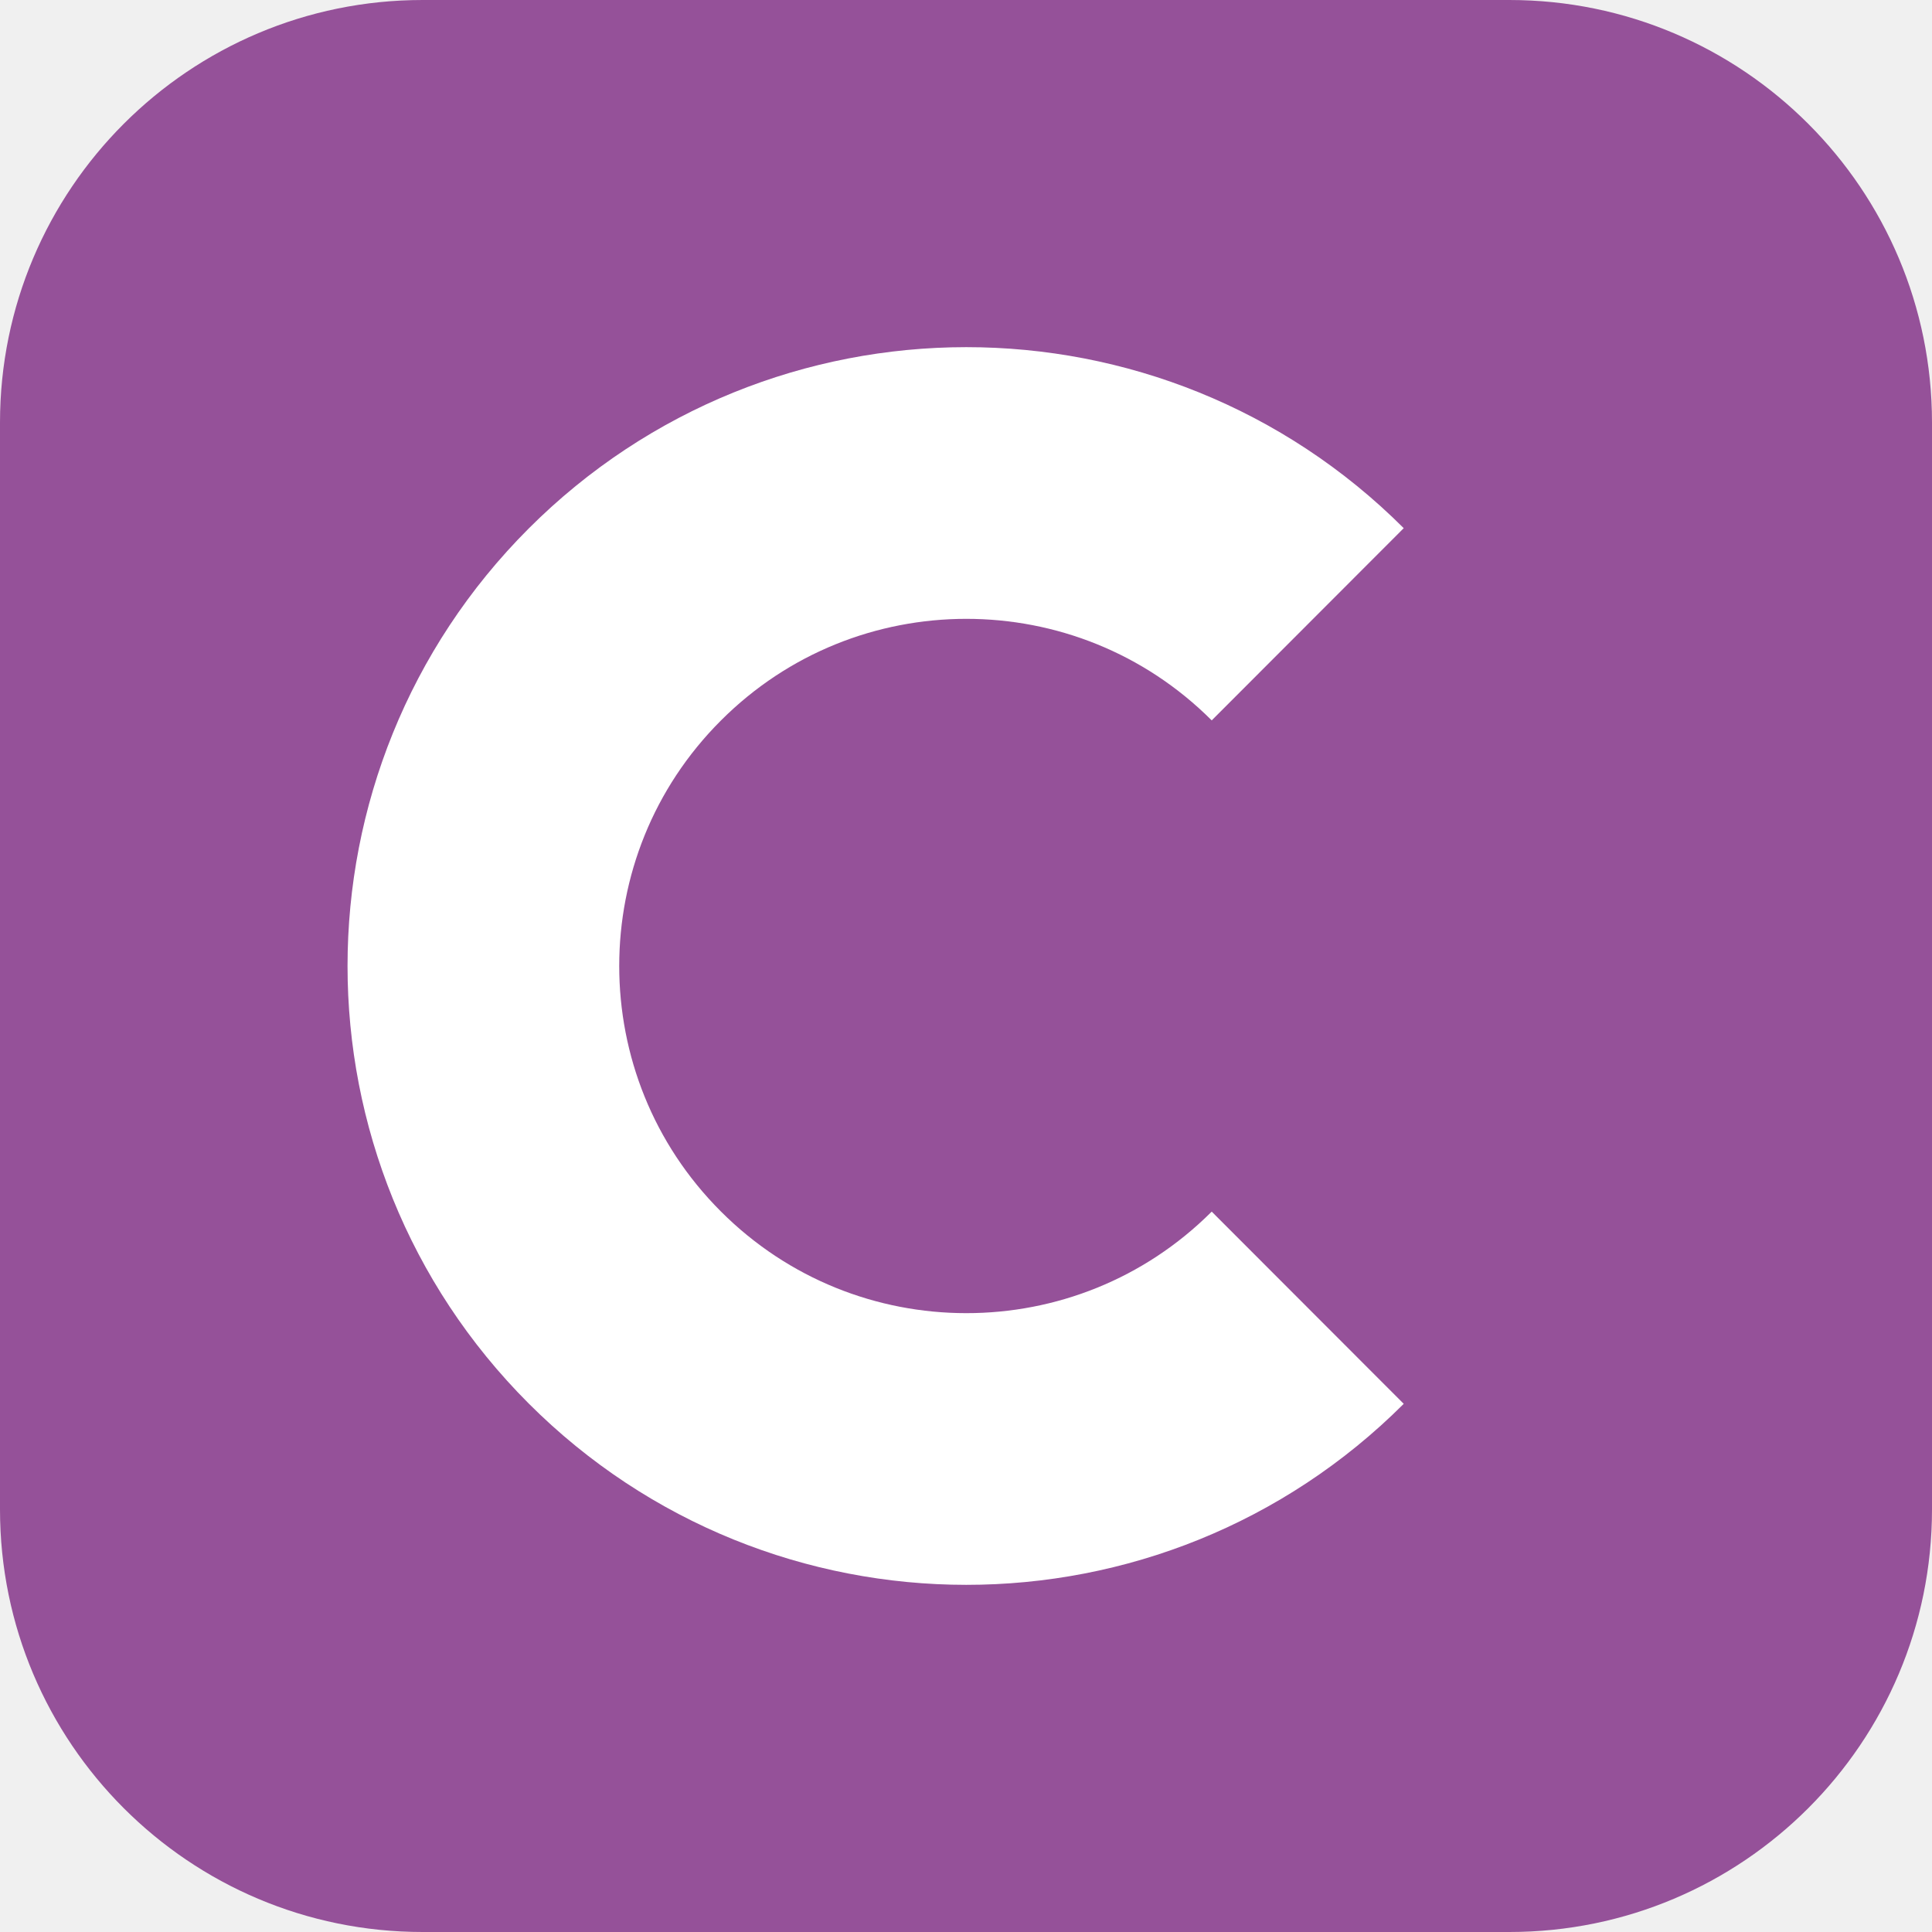
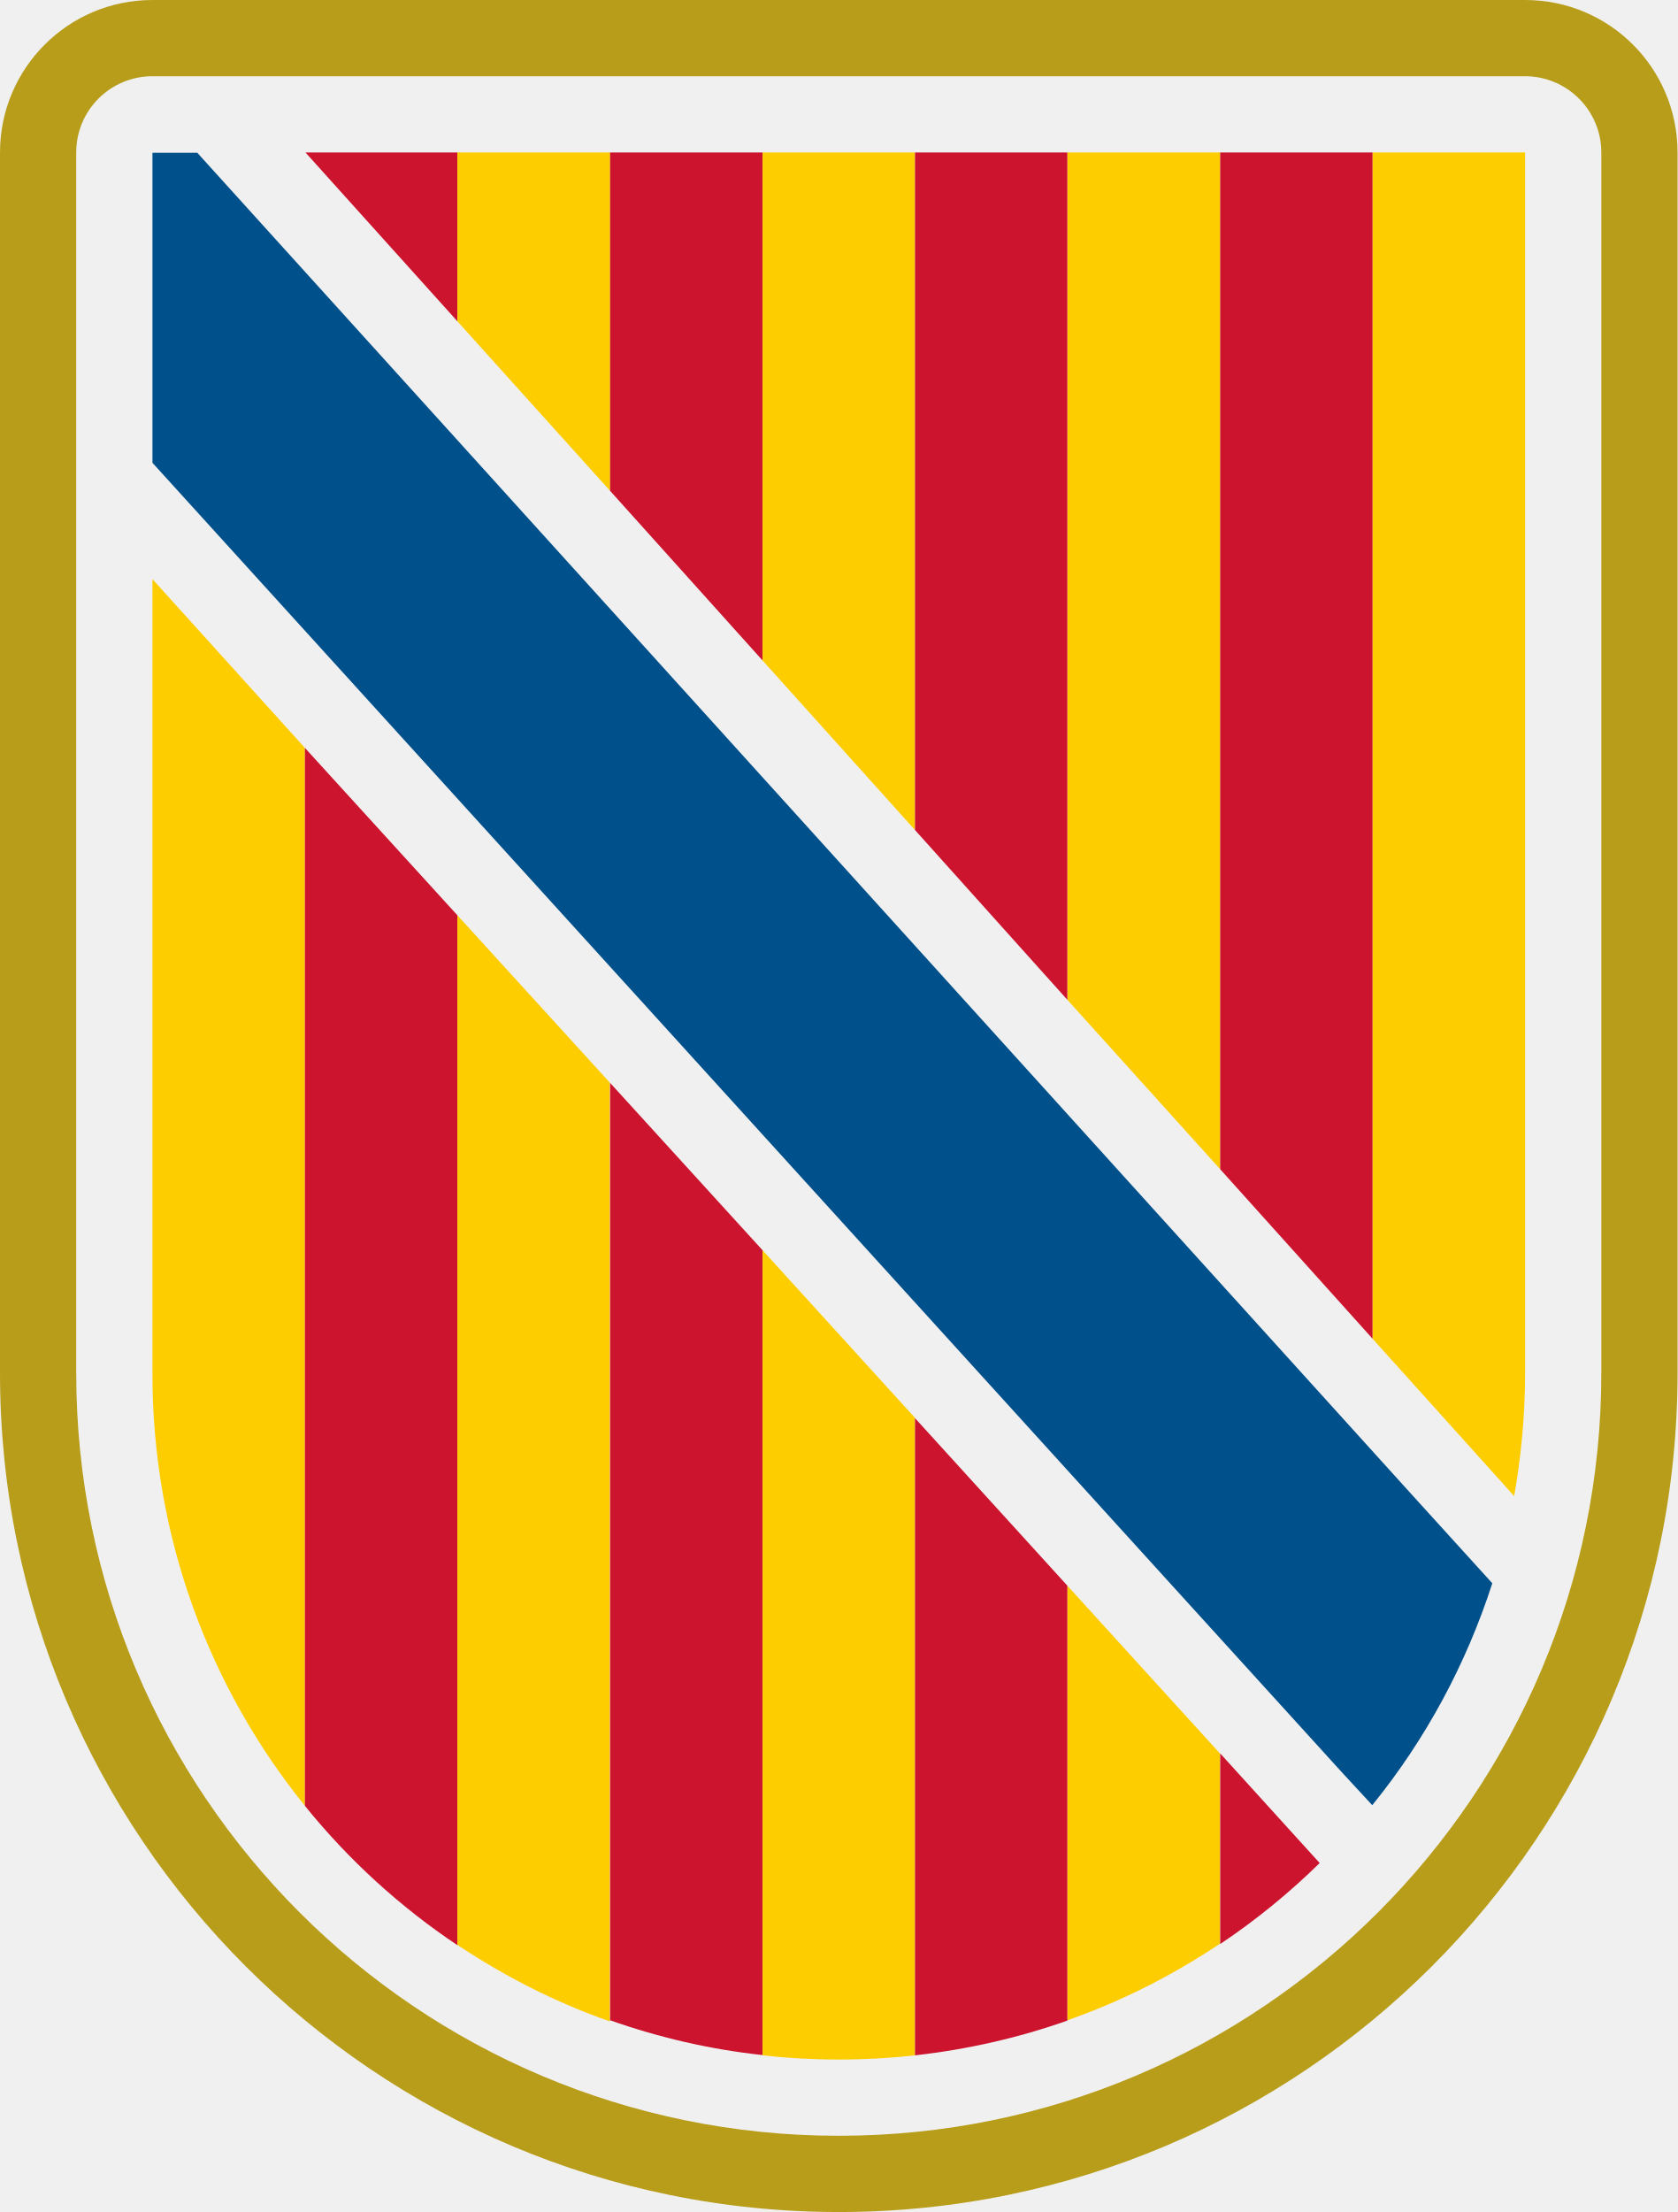
- <svg xmlns="http://www.w3.org/2000/svg" viewBox="0 0 32 32">
-   <rect width="32" height="32" rx="7" fill="#955199" />
-   <path d="M21.66 10.34 A8 8 0 1 0 21.66 21.66" fill="none" stroke="#fff" stroke-width="4.5" />
+ <svg xmlns="http://www.w3.org/2000/svg" width="15.838mm" height="20.878mm" viewBox="0 0 15.838 20.878" version="1.1" id="svg282">
+   <defs id="defs279" />
+   <g id="layer1" transform="translate(-107.0715,-81.27108)">
+     <polygon class="st0" points="98.16,62.75 98.16,62.88 98.23,62.83 " id="polygon4" style="fill:#ffffff" transform="matrix(0.2645833,0,0,0.2645833,91.178,78.3977)" />
+     <g id="g44" transform="matrix(0.2645833,0,0,0.2645833,91.178,78.3977)">
+       <g id="g42">
+         <path class="st1" d="M 114.49,10.86 H 65.51 c -3.01,0 -5.44,2.44 -5.44,5.44 v 43.54 c 0,16.53 13.4,29.93 29.93,29.93 16.53,0 29.93,-13.4 29.93,-29.93 V 16.3 c 0,-3.01 -2.43,-5.44 -5.44,-5.44 m 2.72,48.98 C 117.21,74.87 105.03,87.05 90,87.05 74.97,87.05 62.79,74.87 62.79,59.84 V 16.3 c 0,-1.51 1.22,-2.72 2.72,-2.72 h 48.98 c 1.5,0 2.72,1.22 2.72,2.72 z" id="path6" style="fill:#b89d1b" />
+         <polygon class="st2" points="76.39,22.32 76.39,16.3 70.97,16.3 " id="polygon8" style="fill:#cc142e" />
+         <polygon class="st3" points="76.39,21.74 76.39,16.3 81.84,16.3 81.84,28.37 76.39,22.32 " id="polygon10" style="fill:#fecd00" />
+         <polygon class="st2" points="81.84,16.3 87.28,16.3 87.28,34.42 81.84,28.37 " id="polygon12" style="fill:#cc142e" />
+         <polygon class="st3" points="87.28,16.3 92.72,16.3 92.72,40.47 87.28,34.42 " id="polygon14" style="fill:#fecd00" />
+         <polygon class="st2" points="92.72,16.3 98.16,16.3 98.16,46.53 92.72,40.47 " id="polygon16" style="fill:#cc142e" />
+         <polygon class="st3" points="103.61,16.3 103.61,48.96 103.61,52.57 98.16,46.53 98.16,44.87 98.16,16.3 " id="polygon18" style="fill:#fecd00" />
+         <polygon class="st2" points="103.61,16.3 109.05,16.3 109.05,58.62 103.61,52.57 " id="polygon20" style="fill:#cc142e" />
+         <path class="st3" d="M 109.05,58.62 V 16.3 h 5.44 v 43.54 c 0,1.5 -0.14,2.97 -0.39,4.39 z" id="path22" style="fill:#fecd00" />
+         <path class="st3" d="m 65.51,59.88 c 0,5.83 2.04,11.19 5.44,15.4 V 37.54 l -5.44,-6.02 z" id="path24" style="fill:#fecd00" />
+         <path class="st2" d="m 70.95,37.54 v 37.74 c 1.55,1.92 3.39,3.6 5.44,4.97 V 43.51 Z" id="path26" style="fill:#cc142e" />
+         <path class="st3" d="m 76.39,43.51 v 36.73 c 1.68,1.12 3.5,2.05 5.44,2.73 V 49.48 Z" id="path28" style="fill:#fecd00" />
+         <path class="st2" d="m 81.84,82.93 c 1.73,0.61 3.56,1.04 5.44,1.24 V 55.46 l -5.44,-5.97 z" id="path30" style="fill:#cc142e" />
+         <path class="st3" d="m 87.28,80.25 v 3.93 c 0.89,0.1 1.8,0.15 2.72,0.15 0.92,0 1.83,-0.05 2.72,-0.15 V 61.44 l -5.44,-5.98 z" id="path32" style="fill:#fecd00" />
+         <path class="st2" d="m 98.16,67.43 -5.44,-5.98 v 22.73 c 1.89,-0.21 3.71,-0.63 5.44,-1.24 z" id="path34" style="fill:#cc142e" />
+         <path class="st3" d="m 98.16,82.93 c 1.94,-0.68 3.76,-1.61 5.44,-2.73 v -6.79 l -5.44,-5.98 z" id="path36" style="fill:#fecd00" />
+         <path class="st2" d="m 103.61,73.41 v 6.8 c 1.27,-0.85 2.46,-1.82 3.55,-2.89 z" id="path38" style="fill:#cc142e" />
+         <path class="st4" d="m 109.05,75.24 c 1.88,-2.32 3.33,-4.99 4.27,-7.9 L 110.45,64.18 67.11,16.31 h -1.6 v 11.06 c 0,0 42.43,46.71 42.43,46.7 l 1.09,1.18 z" id="path40" style="fill:#00508b" />
+       </g>
+     </g>
+   </g>
</svg>
